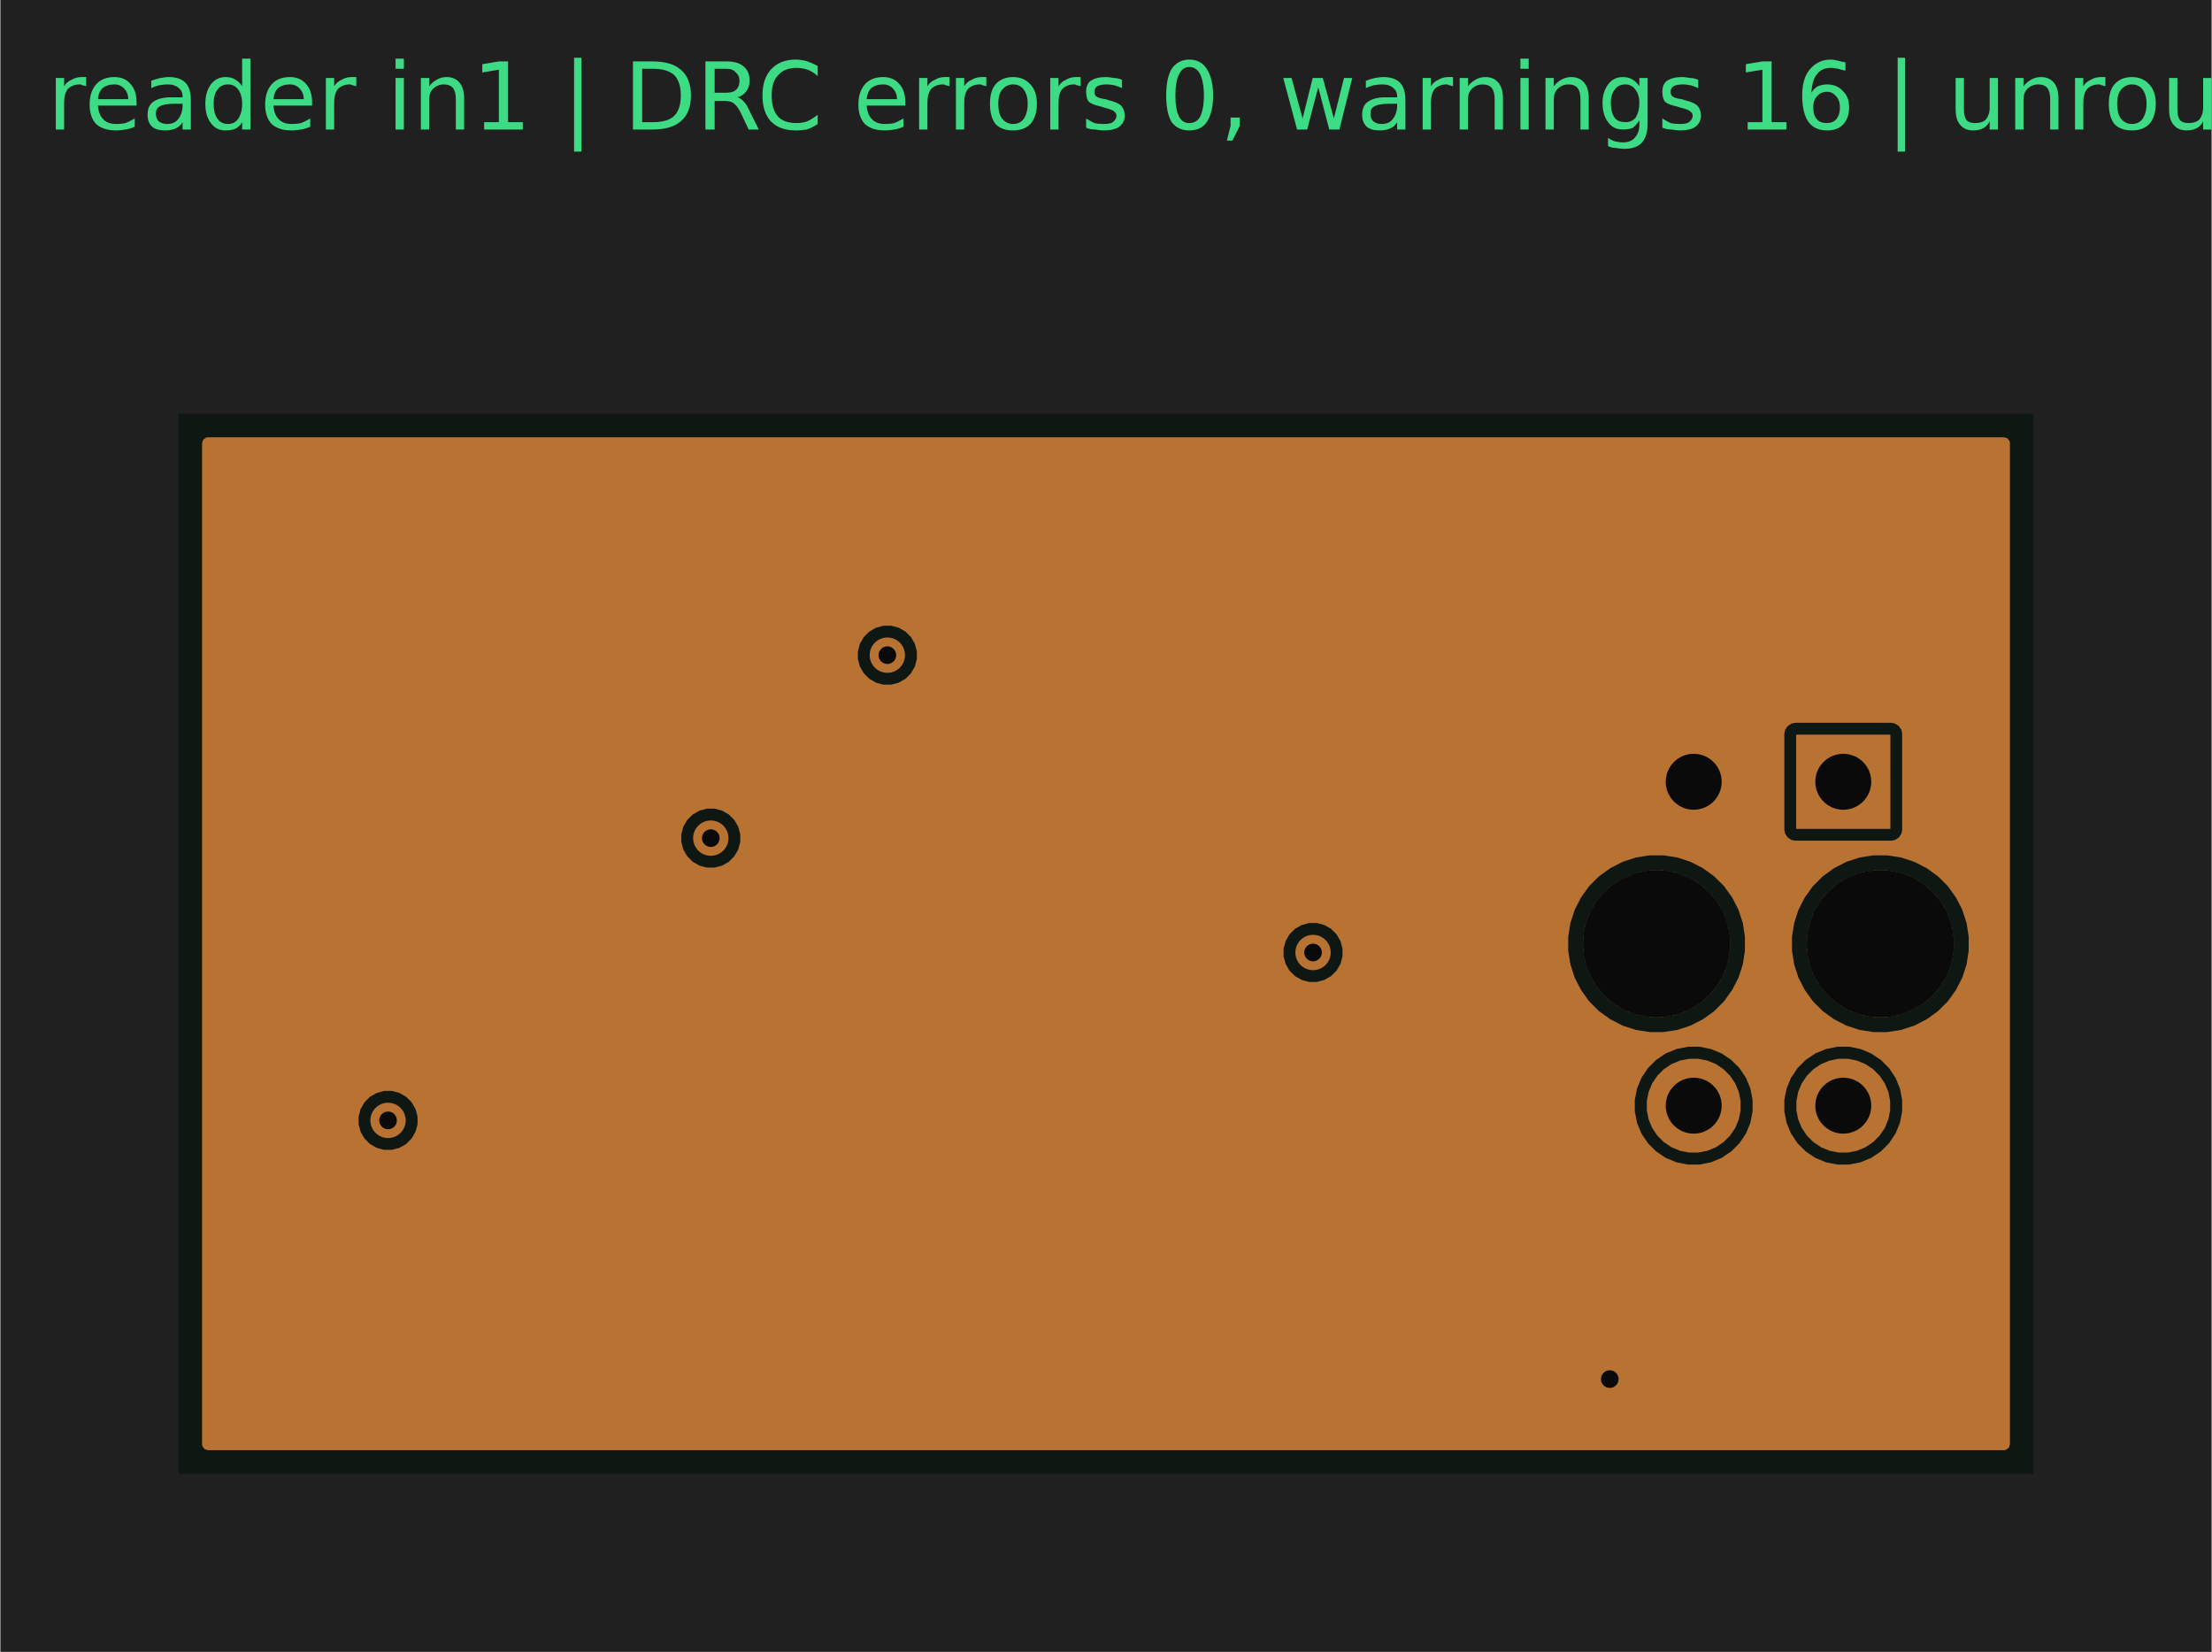
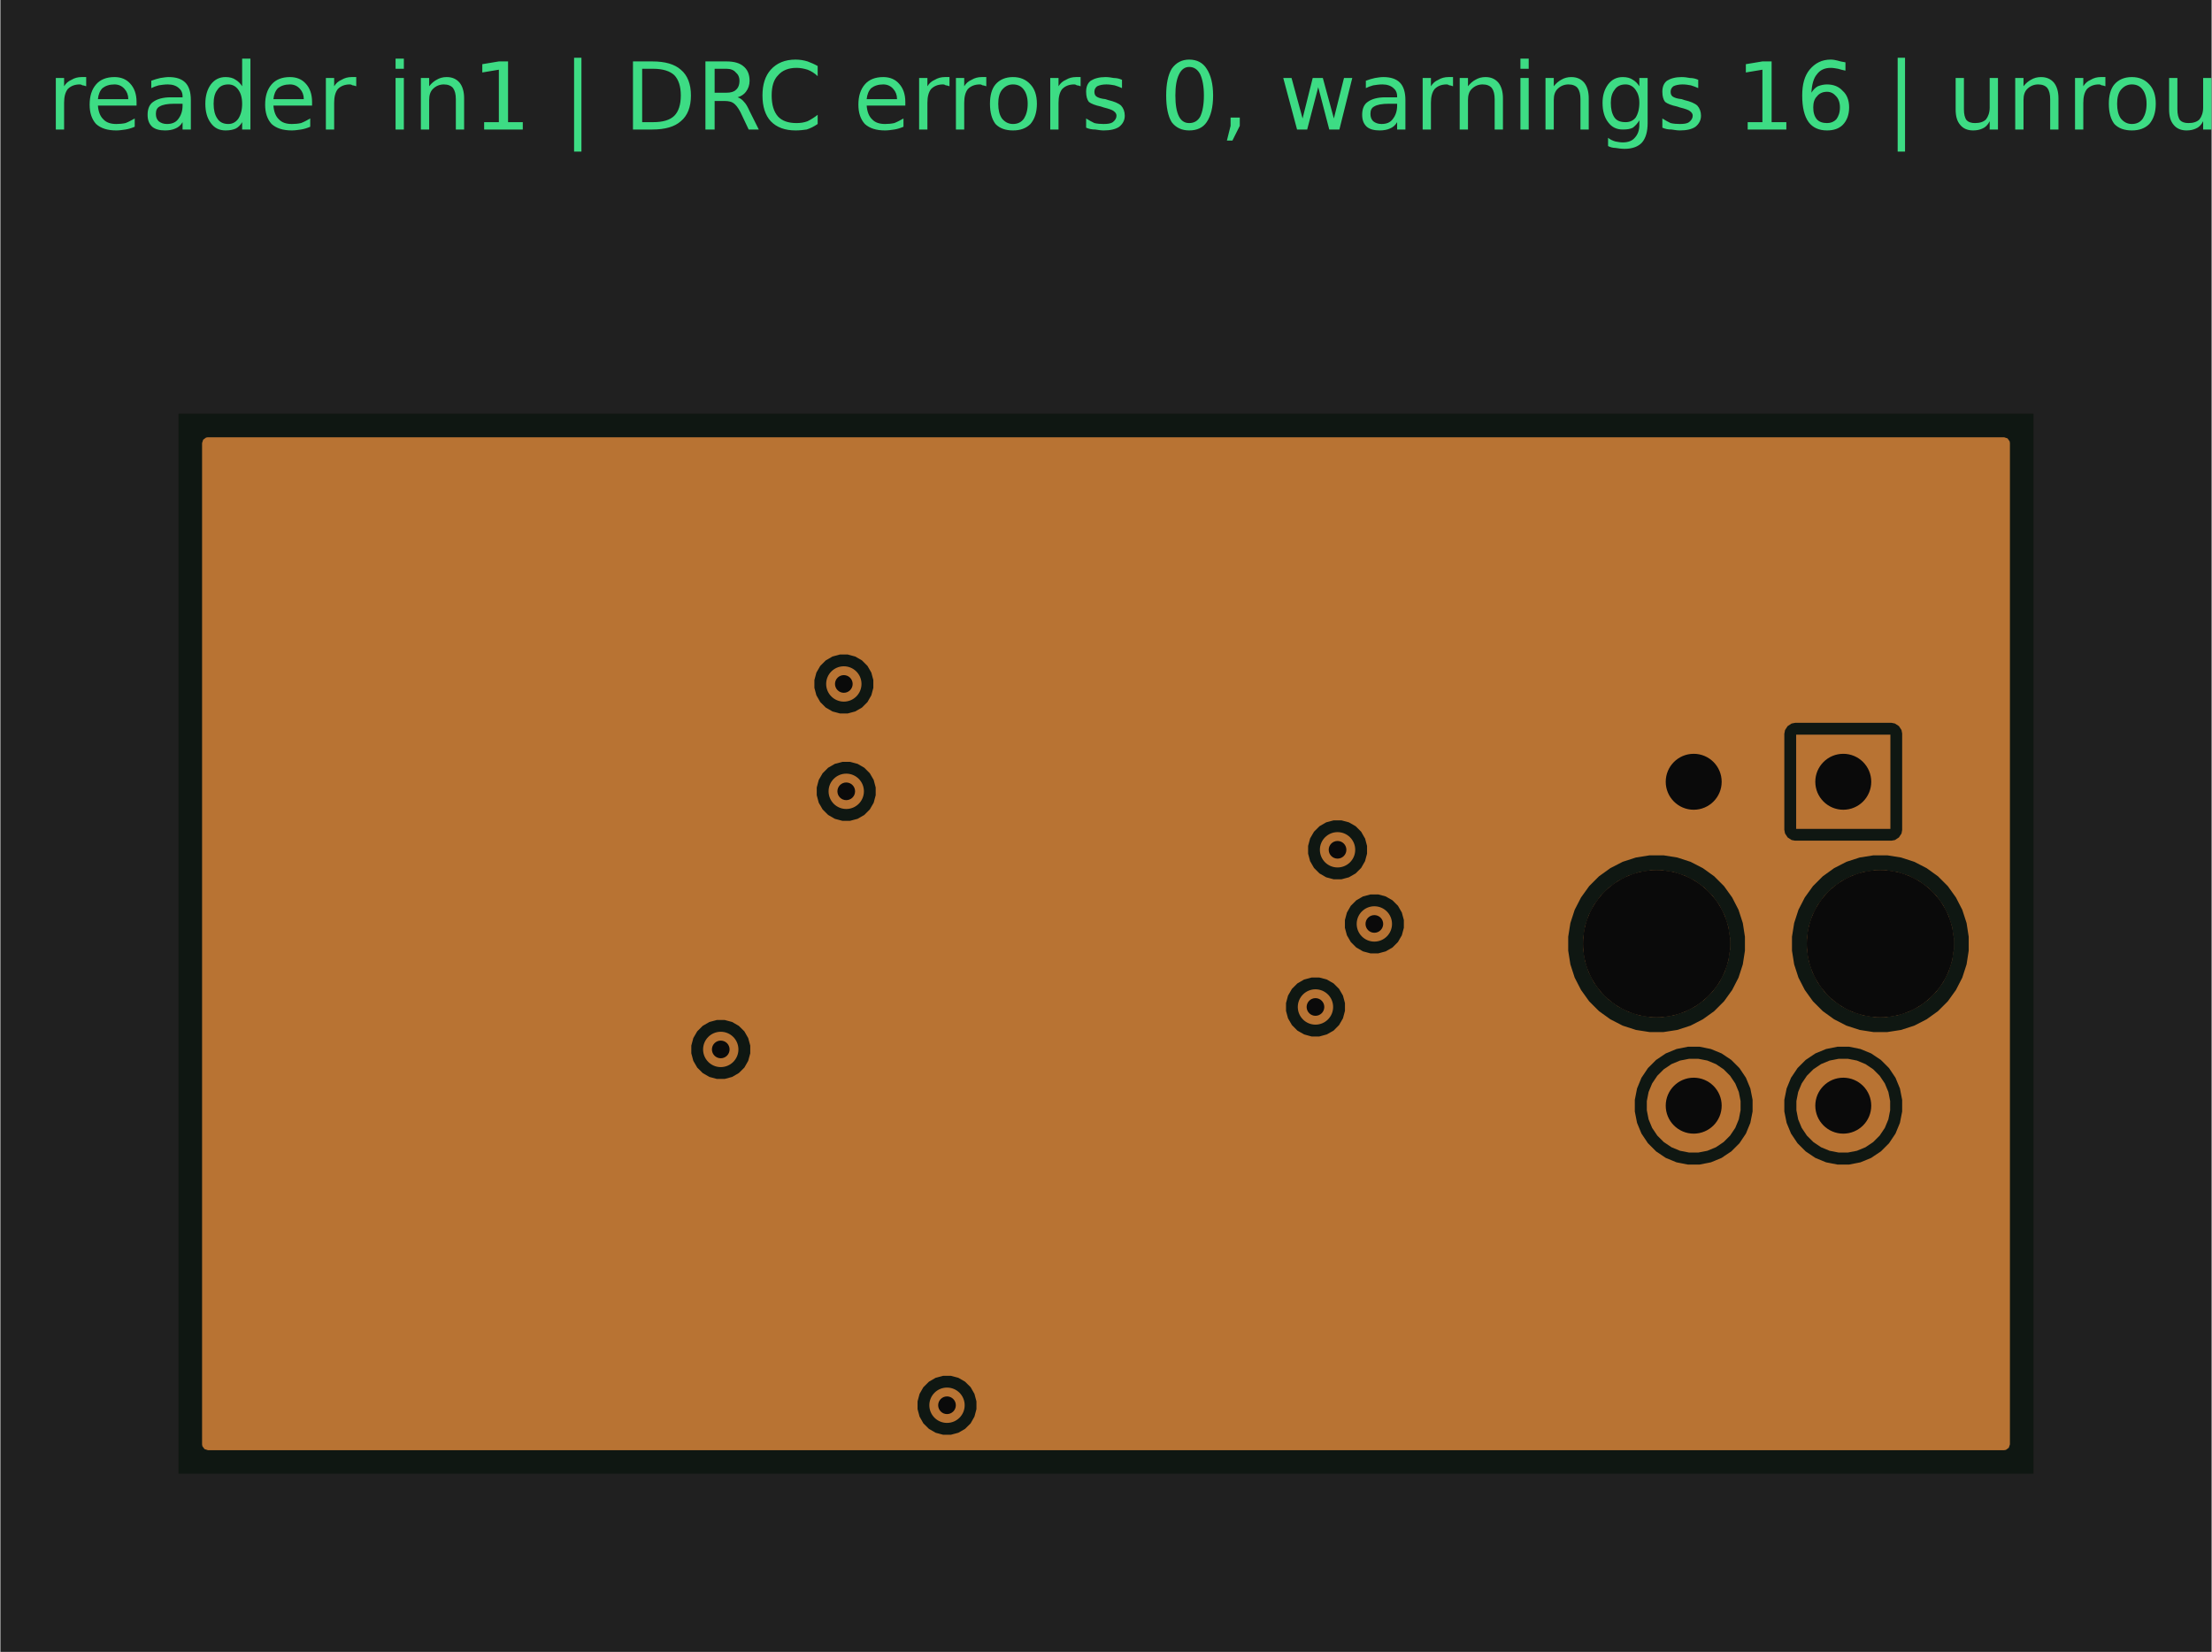
<svg xmlns="http://www.w3.org/2000/svg" width="84.5mm" height="63.1mm" viewBox="0 0 37.550 28.050">
  <rect width="100%" height="100%" fill="#202020" />
  <path d="M 34.525 25.025 L 3.025 25.025 L 3.025 7.025 L 34.525 7.025 Z" fill="#0f1712" fill-opacity="1.00" fill-rule="evenodd" />
-   <path d="M 34.084 7.444 L 34.120 7.493 L 34.125 7.524 L 34.125 24.526 L 34.106 24.584 L 34.057 24.620 L 34.026 24.625 L 3.524 24.625 L 3.466 24.606 L 3.430 24.557 L 3.425 24.526 L 3.425 18.959 L 6.083 18.959 L 6.083 18.959 L 6.083 19.091 L 6.117 19.218 L 6.183 19.332 L 6.276 19.426 L 6.390 19.491 L 6.390 19.491 L 6.458 19.510 L 6.517 19.525 L 6.517 19.525 L 6.649 19.525 L 6.649 19.525 L 6.776 19.491 L 6.776 19.491 L 6.891 19.426 L 6.891 19.426 L 6.891 19.425 L 6.984 19.332 L 6.984 19.332 L 6.984 19.332 L 7.050 19.218 L 7.050 19.218 L 7.050 19.218 L 7.084 19.091 L 7.084 18.959 L 7.050 18.832 L 6.984 18.718 L 6.942 18.676 L 27.755 18.676 L 27.755 18.874 L 27.793 19.067 L 27.793 19.067 L 27.868 19.249 L 27.978 19.413 L 27.978 19.413 L 28.117 19.552 L 28.117 19.552 L 28.281 19.662 L 28.463 19.737 L 28.656 19.775 L 28.656 19.775 L 28.854 19.775 L 28.982 19.750 L 29.047 19.737 L 29.047 19.737 L 29.229 19.662 L 29.283 19.625 L 29.393 19.552 L 29.532 19.413 L 29.642 19.249 L 29.717 19.067 L 29.755 18.874 L 29.755 18.676 L 29.755 18.676 L 30.294 18.676 L 30.294 18.874 L 30.333 19.067 L 30.333 19.067 L 30.408 19.249 L 30.518 19.413 L 30.518 19.413 L 30.657 19.552 L 30.657 19.552 L 30.821 19.662 L 31.003 19.737 L 31.196 19.775 L 31.196 19.775 L 31.394 19.775 L 31.522 19.750 L 31.587 19.737 L 31.587 19.737 L 31.769 19.662 L 31.823 19.625 L 31.933 19.552 L 32.072 19.413 L 32.182 19.249 L 32.257 19.067 L 32.295 18.874 L 32.295 18.676 L 32.257 18.483 L 32.182 18.301 L 32.072 18.137 L 31.933 17.998 L 31.769 17.888 L 31.587 17.813 L 31.394 17.774 L 31.196 17.774 L 31.003 17.813 L 30.821 17.888 L 30.657 17.998 L 30.518 18.137 L 30.445 18.247 L 30.408 18.301 L 30.333 18.483 L 30.333 18.483 L 30.294 18.676 L 29.755 18.676 L 29.717 18.483 L 29.642 18.301 L 29.532 18.137 L 29.393 17.998 L 29.229 17.888 L 29.047 17.813 L 28.854 17.774 L 28.656 17.774 L 28.463 17.813 L 28.281 17.888 L 28.117 17.998 L 27.978 18.137 L 27.905 18.247 L 27.868 18.301 L 27.793 18.483 L 27.793 18.483 L 27.755 18.676 L 6.942 18.676 L 6.891 18.624 L 6.776 18.559 L 6.776 18.559 L 6.776 18.559 L 6.649 18.524 L 6.517 18.524 L 6.390 18.559 L 6.390 18.559 L 6.390 18.559 L 6.276 18.624 L 6.276 18.624 L 6.276 18.624 L 6.183 18.718 L 6.183 18.718 L 6.183 18.718 L 6.117 18.832 L 6.117 18.832 L 6.083 18.959 L 3.425 18.959 L 3.425 16.108 L 21.790 16.108 L 21.790 16.108 L 21.790 16.240 L 21.825 16.367 L 21.890 16.481 L 21.984 16.574 L 22.098 16.640 L 22.098 16.640 L 22.165 16.658 L 22.225 16.674 L 22.225 16.674 L 22.357 16.674 L 22.357 16.674 L 22.484 16.640 L 22.484 16.640 L 22.598 16.574 L 22.598 16.574 L 22.598 16.574 L 22.691 16.481 L 22.691 16.481 L 22.691 16.481 L 22.757 16.367 L 22.757 16.367 L 22.757 16.367 L 22.791 16.240 L 22.791 16.108 L 22.757 15.981 L 22.715 15.907 L 26.624 15.907 L 26.624 16.143 L 26.661 16.376 L 26.734 16.601 L 26.842 16.811 L 26.980 17.003 L 27.147 17.170 L 27.339 17.308 L 27.549 17.416 L 27.774 17.489 L 28.007 17.525 L 28.007 17.525 L 28.243 17.525 L 28.476 17.489 L 28.701 17.416 L 28.911 17.308 L 28.911 17.308 L 29.103 17.170 L 29.270 17.003 L 29.408 16.811 L 29.516 16.601 L 29.589 16.376 L 29.589 16.376 L 29.625 16.143 L 29.625 15.907 L 30.424 15.907 L 30.424 16.143 L 30.461 16.376 L 30.534 16.601 L 30.642 16.811 L 30.780 17.003 L 30.947 17.170 L 31.139 17.308 L 31.349 17.416 L 31.574 17.489 L 31.807 17.525 L 31.807 17.525 L 32.043 17.525 L 32.276 17.489 L 32.501 17.416 L 32.711 17.308 L 32.711 17.308 L 32.903 17.170 L 33.070 17.003 L 33.208 16.811 L 33.316 16.601 L 33.389 16.376 L 33.389 16.376 L 33.425 16.143 L 33.425 15.907 L 33.389 15.674 L 33.389 15.674 L 33.389 15.674 L 33.316 15.449 L 33.208 15.239 L 33.070 15.047 L 32.903 14.880 L 32.711 14.742 L 32.501 14.634 L 32.276 14.561 L 32.276 14.561 L 32.276 14.561 L 32.043 14.524 L 32.043 14.524 L 31.807 14.524 L 31.807 14.524 L 31.574 14.561 L 31.574 14.561 L 31.574 14.561 L 31.349 14.634 L 31.139 14.742 L 30.947 14.880 L 30.780 15.047 L 30.780 15.047 L 30.642 15.239 L 30.534 15.449 L 30.461 15.674 L 30.424 15.907 L 29.625 15.907 L 29.589 15.674 L 29.589 15.674 L 29.589 15.674 L 29.516 15.449 L 29.408 15.239 L 29.270 15.047 L 29.103 14.880 L 28.911 14.742 L 28.701 14.634 L 28.476 14.561 L 28.476 14.561 L 28.476 14.561 L 28.243 14.524 L 28.243 14.524 L 28.007 14.524 L 28.007 14.524 L 27.774 14.561 L 27.774 14.561 L 27.774 14.561 L 27.549 14.634 L 27.339 14.742 L 27.147 14.880 L 26.980 15.047 L 26.980 15.047 L 26.842 15.239 L 26.734 15.449 L 26.661 15.674 L 26.624 15.907 L 22.715 15.907 L 22.691 15.867 L 22.598 15.773 L 22.484 15.708 L 22.484 15.708 L 22.484 15.708 L 22.357 15.673 L 22.225 15.673 L 22.098 15.708 L 22.098 15.708 L 22.098 15.708 L 21.984 15.773 L 21.984 15.773 L 21.984 15.773 L 21.890 15.867 L 21.890 15.867 L 21.890 15.867 L 21.825 15.981 L 21.825 15.981 L 21.790 16.108 L 3.425 16.108 L 3.425 14.166 L 11.563 14.166 L 11.563 14.166 L 11.563 14.298 L 11.597 14.425 L 11.663 14.539 L 11.756 14.633 L 11.870 14.698 L 11.870 14.698 L 11.938 14.717 L 11.998 14.732 L 11.998 14.732 L 12.129 14.732 L 12.129 14.732 L 12.257 14.698 L 12.257 14.698 L 12.371 14.633 L 12.371 14.633 L 12.371 14.632 L 12.464 14.539 L 12.464 14.539 L 12.464 14.539 L 12.530 14.425 L 12.530 14.425 L 12.530 14.425 L 12.564 14.298 L 12.564 14.166 L 12.530 14.039 L 12.464 13.925 L 12.371 13.831 L 12.257 13.766 L 12.257 13.766 L 12.257 13.766 L 12.129 13.731 L 11.998 13.731 L 11.870 13.766 L 11.870 13.766 L 11.870 13.766 L 11.756 13.831 L 11.756 13.831 L 11.756 13.831 L 11.663 13.925 L 11.663 13.925 L 11.663 13.925 L 11.597 14.039 L 11.597 14.039 L 11.563 14.166 L 3.425 14.166 L 3.425 12.455 L 30.294 12.455 L 30.294 14.095 L 30.295 14.095 L 30.306 14.153 L 30.306 14.153 L 30.350 14.220 L 30.350 14.220 L 30.417 14.264 L 30.417 14.264 L 30.475 14.275 L 30.475 14.275 L 30.475 14.275 L 30.475 14.275 L 32.115 14.275 L 32.115 14.275 L 32.115 14.275 L 32.173 14.264 L 32.173 14.264 L 32.173 14.264 L 32.173 14.264 L 32.240 14.220 L 32.240 14.220 L 32.284 14.153 L 32.295 14.095 L 32.295 12.455 L 32.284 12.397 L 32.240 12.330 L 32.173 12.286 L 32.115 12.274 L 30.475 12.274 L 30.475 12.275 L 30.475 12.275 L 30.461 12.277 L 30.417 12.286 L 30.350 12.330 L 30.350 12.330 L 30.306 12.397 L 30.306 12.397 L 30.295 12.455 L 30.294 12.455 L 3.425 12.455 L 3.425 11.060 L 14.562 11.060 L 14.562 11.060 L 14.562 11.191 L 14.596 11.319 L 14.662 11.433 L 14.755 11.526 L 14.869 11.592 L 14.869 11.592 L 14.937 11.610 L 14.997 11.626 L 14.997 11.626 L 15.128 11.626 L 15.128 11.626 L 15.256 11.592 L 15.256 11.592 L 15.370 11.526 L 15.370 11.526 L 15.370 11.526 L 15.463 11.433 L 15.463 11.433 L 15.463 11.433 L 15.529 11.319 L 15.529 11.319 L 15.529 11.319 L 15.563 11.191 L 15.563 11.060 L 15.529 10.932 L 15.463 10.818 L 15.370 10.725 L 15.256 10.659 L 15.256 10.659 L 15.256 10.659 L 15.128 10.625 L 14.997 10.625 L 14.869 10.659 L 14.869 10.659 L 14.869 10.659 L 14.755 10.725 L 14.755 10.725 L 14.755 10.725 L 14.662 10.818 L 14.662 10.818 L 14.662 10.818 L 14.596 10.932 L 14.596 10.932 L 14.562 11.060 L 3.425 11.060 L 3.425 7.524 L 3.444 7.466 L 3.493 7.430 L 3.524 7.425 L 34.026 7.425 Z" fill="#b87333" fill-opacity="1.00" fill-rule="evenodd" />
-   <circle cx="27.330" cy="23.418" r="0.300" fill="#b87333" stroke="none" stroke-width="0.150" />
-   <circle cx="27.330" cy="23.418" r="0.150" fill="#0a0a0a" stroke="none" stroke-width="0.150" />
-   <circle cx="12.064" cy="14.232" r="0.300" fill="#b87333" stroke="none" stroke-width="0.150" />
-   <circle cx="12.064" cy="14.232" r="0.150" fill="#0a0a0a" stroke="none" stroke-width="0.150" />
-   <circle cx="6.583" cy="19.025" r="0.300" fill="#b87333" stroke="none" stroke-width="0.150" />
-   <circle cx="6.583" cy="19.025" r="0.150" fill="#0a0a0a" stroke="none" stroke-width="0.150" />
-   <circle cx="15.062" cy="11.125" r="0.300" fill="#b87333" stroke="none" stroke-width="0.150" />
-   <circle cx="15.062" cy="11.125" r="0.150" fill="#0a0a0a" stroke="none" stroke-width="0.150" />
-   <circle cx="22.291" cy="16.174" r="0.300" fill="#b87333" stroke="none" stroke-width="0.150" />
-   <circle cx="22.291" cy="16.174" r="0.150" fill="#0a0a0a" stroke="none" stroke-width="0.150" />
+   <path d="M 34.084 7.444 L 34.120 7.493 L 34.125 7.524 L 34.125 24.526 L 34.106 24.584 L 34.057 24.620 L 34.026 24.625 L 3.524 24.625 L 3.466 24.606 L 3.430 24.557 L 3.425 24.526 L 3.425 23.796 L 15.575 23.796 L 15.575 23.796 L 15.575 23.928 L 15.609 24.055 L 15.674 24.170 L 15.768 24.263 L 15.882 24.329 L 15.882 24.329 L 15.949 24.347 L 16.009 24.363 L 16.009 24.363 L 16.141 24.363 L 16.141 24.363 L 16.268 24.329 L 16.268 24.329 L 16.382 24.263 L 16.382 24.263 L 16.382 24.263 L 16.476 24.170 L 16.476 24.170 L 16.476 24.170 L 16.541 24.055 L 16.541 24.055 L 16.541 24.055 L 16.575 23.928 L 16.575 23.796 L 16.541 23.669 L 16.476 23.555 L 16.382 23.462 L 16.268 23.396 L 16.268 23.396 L 16.268 23.396 L 16.141 23.362 L 16.009 23.362 L 15.882 23.396 L 15.882 23.396 L 15.882 23.396 L 15.768 23.462 L 15.768 23.462 L 15.768 23.462 L 15.675 23.555 L 15.674 23.555 L 15.674 23.555 L 15.609 23.669 L 15.609 23.669 L 15.575 23.796 L 3.425 23.796 L 3.425 18.676 L 27.755 18.676 L 27.755 18.874 L 27.793 19.067 L 27.793 19.067 L 27.868 19.249 L 27.978 19.413 L 27.978 19.413 L 28.117 19.552 L 28.117 19.552 L 28.281 19.662 L 28.463 19.737 L 28.656 19.775 L 28.656 19.775 L 28.854 19.775 L 28.982 19.750 L 29.047 19.737 L 29.047 19.737 L 29.229 19.662 L 29.283 19.625 L 29.393 19.552 L 29.532 19.413 L 29.642 19.249 L 29.717 19.067 L 29.755 18.874 L 29.755 18.676 L 29.755 18.676 L 30.294 18.676 L 30.294 18.874 L 30.333 19.067 L 30.333 19.067 L 30.408 19.249 L 30.518 19.413 L 30.518 19.413 L 30.657 19.552 L 30.657 19.552 L 30.821 19.662 L 31.003 19.737 L 31.196 19.775 L 31.196 19.775 L 31.394 19.775 L 31.522 19.750 L 31.587 19.737 L 31.587 19.737 L 31.769 19.662 L 31.823 19.625 L 31.933 19.552 L 32.072 19.413 L 32.182 19.249 L 32.257 19.067 L 32.295 18.874 L 32.295 18.676 L 32.257 18.483 L 32.182 18.301 L 32.072 18.137 L 31.933 17.998 L 31.769 17.888 L 31.587 17.813 L 31.394 17.774 L 31.196 17.774 L 31.003 17.813 L 30.821 17.888 L 30.657 17.998 L 30.518 18.137 L 30.462 18.221 L 30.408 18.301 L 30.333 18.483 L 30.333 18.483 L 30.294 18.676 L 29.755 18.676 L 29.717 18.483 L 29.642 18.301 L 29.532 18.137 L 29.393 17.998 L 29.229 17.888 L 29.047 17.813 L 28.854 17.774 L 28.656 17.774 L 28.463 17.813 L 28.281 17.888 L 28.117 17.998 L 27.978 18.137 L 27.922 18.221 L 27.868 18.301 L 27.793 18.483 L 27.793 18.483 L 27.755 18.676 L 3.425 18.676 L 3.425 17.755 L 11.733 17.755 L 11.733 17.886 L 11.748 17.942 L 11.767 18.014 L 11.833 18.128 L 11.926 18.221 L 12.040 18.287 L 12.040 18.287 L 12.093 18.301 L 12.167 18.321 L 12.167 18.321 L 12.299 18.321 L 12.299 18.321 L 12.426 18.287 L 12.426 18.287 L 12.540 18.221 L 12.540 18.221 L 12.540 18.221 L 12.634 18.128 L 12.634 18.128 L 12.634 18.128 L 12.699 18.014 L 12.699 18.014 L 12.699 18.014 L 12.734 17.886 L 12.734 17.755 L 12.699 17.627 L 12.634 17.513 L 12.540 17.420 L 12.426 17.354 L 12.426 17.354 L 12.426 17.354 L 12.299 17.320 L 12.167 17.320 L 12.040 17.354 L 12.040 17.354 L 12.040 17.354 L 11.926 17.420 L 11.926 17.420 L 11.926 17.420 L 11.833 17.513 L 11.833 17.513 L 11.833 17.513 L 11.767 17.627 L 11.767 17.627 L 11.733 17.755 L 3.425 17.755 L 3.425 17.033 L 21.832 17.033 L 21.832 17.165 L 21.833 17.170 L 21.866 17.292 L 21.932 17.406 L 22.025 17.500 L 22.139 17.565 L 22.139 17.565 L 22.207 17.584 L 22.266 17.600 L 22.266 17.600 L 22.398 17.600 L 22.398 17.600 L 22.525 17.565 L 22.525 17.565 L 22.640 17.500 L 22.640 17.500 L 22.640 17.500 L 22.733 17.406 L 22.733 17.406 L 22.733 17.406 L 22.799 17.292 L 22.799 17.292 L 22.799 17.292 L 22.833 17.165 L 22.833 17.033 L 22.799 16.906 L 22.733 16.792 L 22.640 16.699 L 22.525 16.633 L 22.525 16.633 L 22.525 16.633 L 22.398 16.599 L 22.266 16.599 L 22.139 16.633 L 22.139 16.633 L 22.139 16.633 L 22.025 16.699 L 22.025 16.699 L 22.025 16.699 L 21.932 16.792 L 21.932 16.792 L 21.932 16.792 L 21.866 16.906 L 21.866 16.906 L 21.832 17.033 L 3.425 17.033 L 3.425 15.623 L 22.832 15.623 L 22.832 15.623 L 22.832 15.755 L 22.866 15.882 L 22.932 15.996 L 23.025 16.089 L 23.139 16.155 L 23.139 16.155 L 23.207 16.173 L 23.266 16.189 L 23.266 16.189 L 23.398 16.189 L 23.398 16.189 L 23.525 16.155 L 23.525 16.155 L 23.640 16.089 L 23.640 16.089 L 23.640 16.089 L 23.733 15.996 L 23.733 15.996 L 23.733 15.996 L 23.784 15.907 L 26.624 15.907 L 26.624 16.143 L 26.661 16.376 L 26.734 16.601 L 26.842 16.811 L 26.980 17.003 L 27.147 17.170 L 27.339 17.308 L 27.549 17.416 L 27.774 17.489 L 28.007 17.525 L 28.007 17.525 L 28.243 17.525 L 28.476 17.489 L 28.701 17.416 L 28.911 17.308 L 28.911 17.308 L 29.103 17.170 L 29.270 17.003 L 29.408 16.811 L 29.516 16.601 L 29.589 16.376 L 29.589 16.376 L 29.625 16.143 L 29.625 15.907 L 30.424 15.907 L 30.424 16.143 L 30.461 16.376 L 30.534 16.601 L 30.642 16.811 L 30.780 17.003 L 30.947 17.170 L 31.139 17.308 L 31.349 17.416 L 31.574 17.489 L 31.807 17.525 L 31.807 17.525 L 32.043 17.525 L 32.276 17.489 L 32.501 17.416 L 32.711 17.308 L 32.711 17.308 L 32.903 17.170 L 33.070 17.003 L 33.208 16.811 L 33.316 16.601 L 33.389 16.376 L 33.389 16.376 L 33.425 16.143 L 33.425 15.907 L 33.389 15.674 L 33.389 15.674 L 33.389 15.674 L 33.316 15.449 L 33.208 15.239 L 33.070 15.047 L 32.903 14.880 L 32.711 14.742 L 32.501 14.634 L 32.276 14.561 L 32.276 14.561 L 32.276 14.561 L 32.043 14.524 L 32.043 14.524 L 31.807 14.524 L 31.807 14.524 L 31.574 14.561 L 31.574 14.561 L 31.574 14.561 L 31.349 14.634 L 31.139 14.742 L 30.947 14.880 L 30.780 15.047 L 30.642 15.239 L 30.642 15.239 L 30.534 15.449 L 30.461 15.674 L 30.424 15.907 L 29.625 15.907 L 29.589 15.674 L 29.589 15.674 L 29.589 15.674 L 29.516 15.449 L 29.408 15.239 L 29.270 15.047 L 29.103 14.880 L 28.911 14.742 L 28.701 14.634 L 28.476 14.561 L 28.476 14.561 L 28.476 14.561 L 28.243 14.524 L 28.243 14.524 L 28.007 14.524 L 28.007 14.524 L 27.774 14.561 L 27.774 14.561 L 27.774 14.561 L 27.549 14.634 L 27.339 14.742 L 27.147 14.880 L 26.980 15.047 L 26.842 15.239 L 26.842 15.239 L 26.734 15.449 L 26.661 15.674 L 26.624 15.907 L 23.784 15.907 L 23.799 15.882 L 23.799 15.882 L 23.800 15.877 L 23.800 15.877 L 23.833 15.755 L 23.833 15.623 L 23.833 15.623 L 23.799 15.496 L 23.733 15.381 L 23.640 15.288 L 23.525 15.222 L 23.525 15.222 L 23.525 15.222 L 23.398 15.188 L 23.266 15.188 L 23.139 15.222 L 23.139 15.222 L 23.139 15.222 L 23.025 15.288 L 23.025 15.288 L 23.025 15.288 L 22.932 15.381 L 22.932 15.381 L 22.932 15.381 L 22.866 15.496 L 22.866 15.496 L 22.832 15.623 L 3.425 15.623 L 3.425 14.364 L 22.207 14.364 L 22.207 14.364 L 22.207 14.496 L 22.241 14.623 L 22.307 14.738 L 22.400 14.831 L 22.514 14.897 L 22.514 14.897 L 22.582 14.915 L 22.641 14.931 L 22.641 14.931 L 22.773 14.931 L 22.773 14.931 L 22.900 14.897 L 22.900 14.897 L 23.015 14.831 L 23.015 14.831 L 23.015 14.831 L 23.108 14.738 L 23.108 14.738 L 23.108 14.738 L 23.174 14.623 L 23.174 14.623 L 23.174 14.623 L 23.208 14.496 L 23.208 14.364 L 23.174 14.237 L 23.163 14.220 L 23.108 14.123 L 23.108 14.123 L 23.108 14.123 L 23.015 14.030 L 22.900 13.964 L 22.900 13.964 L 22.900 13.964 L 22.773 13.930 L 22.641 13.930 L 22.514 13.964 L 22.514 13.964 L 22.514 13.964 L 22.400 14.030 L 22.400 14.030 L 22.400 14.030 L 22.307 14.123 L 22.307 14.123 L 22.307 14.123 L 22.241 14.237 L 22.241 14.237 L 22.207 14.364 L 3.425 14.364 L 3.425 13.372 L 13.863 13.372 L 13.863 13.372 L 13.863 13.503 L 13.897 13.631 L 13.963 13.745 L 14.056 13.838 L 14.170 13.904 L 14.170 13.904 L 14.238 13.922 L 14.298 13.938 L 14.298 13.938 L 14.429 13.938 L 14.429 13.938 L 14.557 13.904 L 14.557 13.904 L 14.671 13.838 L 14.671 13.838 L 14.671 13.838 L 14.764 13.745 L 14.764 13.745 L 14.764 13.745 L 14.830 13.631 L 14.830 13.631 L 14.830 13.631 L 14.864 13.503 L 14.864 13.372 L 14.830 13.244 L 14.764 13.130 L 14.671 13.037 L 14.557 12.971 L 14.557 12.971 L 14.557 12.971 L 14.429 12.937 L 14.298 12.937 L 14.170 12.971 L 14.170 12.971 L 14.170 12.971 L 14.056 13.037 L 14.056 13.037 L 14.056 13.037 L 13.963 13.130 L 13.963 13.130 L 13.963 13.130 L 13.897 13.244 L 13.897 13.244 L 13.863 13.372 L 3.425 13.372 L 3.425 12.455 L 30.294 12.455 L 30.294 14.095 L 30.295 14.095 L 30.306 14.153 L 30.306 14.153 L 30.350 14.220 L 30.350 14.220 L 30.417 14.264 L 30.417 14.264 L 30.475 14.275 L 30.475 14.275 L 30.475 14.275 L 30.475 14.275 L 32.115 14.275 L 32.115 14.275 L 32.115 14.275 L 32.173 14.264 L 32.173 14.264 L 32.173 14.264 L 32.173 14.264 L 32.240 14.220 L 32.240 14.220 L 32.284 14.153 L 32.295 14.095 L 32.295 12.455 L 32.284 12.397 L 32.240 12.330 L 32.173 12.286 L 32.115 12.274 L 30.475 12.274 L 30.475 12.275 L 30.475 12.275 L 30.461 12.277 L 30.417 12.286 L 30.350 12.330 L 30.350 12.330 L 30.306 12.397 L 30.306 12.397 L 30.295 12.455 L 30.294 12.455 L 3.425 12.455 L 3.425 11.548 L 13.823 11.548 L 13.823 11.548 L 13.823 11.680 L 13.857 11.807 L 13.923 11.922 L 14.016 12.015 L 14.130 12.081 L 14.130 12.081 L 14.198 12.099 L 14.257 12.115 L 14.257 12.115 L 14.389 12.115 L 14.389 12.115 L 14.516 12.081 L 14.516 12.081 L 14.631 12.015 L 14.631 12.015 L 14.631 12.015 L 14.724 11.922 L 14.724 11.922 L 14.724 11.922 L 14.790 11.807 L 14.790 11.807 L 14.790 11.807 L 14.824 11.680 L 14.824 11.548 L 14.790 11.421 L 14.724 11.307 L 14.631 11.214 L 14.516 11.148 L 14.516 11.148 L 14.516 11.148 L 14.389 11.114 L 14.257 11.114 L 14.130 11.148 L 14.130 11.148 L 14.130 11.148 L 14.016 11.214 L 14.016 11.214 L 14.016 11.214 L 13.923 11.307 L 13.923 11.307 L 13.923 11.307 L 13.857 11.421 L 13.857 11.421 L 13.823 11.548 L 3.425 11.548 L 3.425 7.524 L 3.444 7.466 L 3.493 7.430 L 3.524 7.425 L 34.026 7.425 Z" fill="#b87333" fill-opacity="1.00" fill-rule="evenodd" />
+   <circle cx="23.332" cy="15.689" r="0.300" fill="#b87333" stroke="none" stroke-width="0.150" />
+   <circle cx="23.332" cy="15.689" r="0.150" fill="#0a0a0a" stroke="none" stroke-width="0.150" />
+   <circle cx="16.075" cy="23.862" r="0.300" fill="#b87333" stroke="none" stroke-width="0.150" />
+   <circle cx="16.075" cy="23.862" r="0.150" fill="#0a0a0a" stroke="none" stroke-width="0.150" />
+   <circle cx="12.233" cy="17.820" r="0.300" fill="#b87333" stroke="none" stroke-width="0.150" />
+   <circle cx="12.233" cy="17.820" r="0.150" fill="#0a0a0a" stroke="none" stroke-width="0.150" />
+   <circle cx="14.364" cy="13.437" r="0.300" fill="#b87333" stroke="none" stroke-width="0.150" />
+   <circle cx="14.364" cy="13.437" r="0.150" fill="#0a0a0a" stroke="none" stroke-width="0.150" />
+   <circle cx="14.323" cy="11.614" r="0.300" fill="#b87333" stroke="none" stroke-width="0.150" />
+   <circle cx="14.323" cy="11.614" r="0.150" fill="#0a0a0a" stroke="none" stroke-width="0.150" />
+   <circle cx="22.332" cy="17.099" r="0.300" fill="#b87333" stroke="none" stroke-width="0.150" />
+   <circle cx="22.332" cy="17.099" r="0.150" fill="#0a0a0a" stroke="none" stroke-width="0.150" />
+   <circle cx="22.707" cy="14.430" r="0.300" fill="#b87333" stroke="none" stroke-width="0.150" />
+   <circle cx="22.707" cy="14.430" r="0.150" fill="#0a0a0a" stroke="none" stroke-width="0.150" />
  <path d="M 29.371 15.927 L 29.340 15.733 L 29.280 15.547 L 29.191 15.372 L 29.076 15.213 L 28.937 15.074 L 28.778 14.959 L 28.603 14.870 L 28.417 14.810 L 28.223 14.779 L 28.027 14.779 L 27.833 14.810 L 27.647 14.870 L 27.472 14.959 L 27.313 15.074 L 27.174 15.213 L 27.059 15.372 L 26.970 15.547 L 26.910 15.733 L 26.879 15.927 L 26.879 16.123 L 26.910 16.317 L 26.970 16.503 L 27.059 16.678 L 27.174 16.837 L 27.313 16.976 L 27.472 17.091 L 27.647 17.180 L 27.833 17.240 L 28.027 17.271 L 28.223 17.271 L 28.417 17.240 L 28.603 17.180 L 28.778 17.091 L 28.937 16.976 L 29.076 16.837 L 29.191 16.678 L 29.280 16.503 L 29.340 16.317 L 29.371 16.123 L 29.371 15.927 Z" fill="#b87333" fill-opacity="1.00" fill-rule="evenodd" />
  <circle cx="28.125" cy="16.025" r="1.250" fill="#0a0a0a" stroke="none" stroke-width="0.150" />
  <path d="M 33.171 15.927 L 33.140 15.733 L 33.080 15.547 L 32.991 15.372 L 32.876 15.213 L 32.737 15.074 L 32.578 14.959 L 32.403 14.870 L 32.217 14.810 L 32.023 14.779 L 31.827 14.779 L 31.633 14.810 L 31.447 14.870 L 31.272 14.959 L 31.113 15.074 L 30.974 15.213 L 30.859 15.372 L 30.770 15.547 L 30.710 15.733 L 30.679 15.927 L 30.679 16.123 L 30.710 16.317 L 30.770 16.503 L 30.859 16.678 L 30.974 16.837 L 31.113 16.976 L 31.272 17.091 L 31.447 17.180 L 31.633 17.240 L 31.827 17.271 L 32.023 17.271 L 32.217 17.240 L 32.403 17.180 L 32.578 17.091 L 32.737 16.976 L 32.876 16.837 L 32.991 16.678 L 33.080 16.503 L 33.140 16.317 L 33.171 16.123 L 33.171 15.927 Z" fill="#b87333" fill-opacity="1.00" fill-rule="evenodd" />
  <circle cx="31.925" cy="16.025" r="1.250" fill="#0a0a0a" stroke="none" stroke-width="0.150" />
  <path d="M 30.495 14.075 L 30.495 12.475 L 32.095 12.475 L 32.095 14.075 Z" fill="#b87333" fill-opacity="1.00" fill-rule="evenodd" />
  <circle cx="31.295" cy="13.275" r="0.475" fill="#0a0a0a" stroke="none" stroke-width="0.150" />
  <path d="M 29.551 13.197 L 29.521 13.043 L 29.461 12.898 L 29.373 12.767 L 29.263 12.657 L 29.132 12.569 L 28.987 12.509 L 28.833 12.479 L 28.677 12.479 L 28.523 12.509 L 28.378 12.569 L 28.247 12.657 L 28.137 12.767 L 28.049 12.898 L 27.989 13.043 L 27.959 13.197 L 27.959 13.353 L 27.989 13.507 L 28.049 13.652 L 28.137 13.783 L 28.247 13.893 L 28.378 13.981 L 28.523 14.041 L 28.677 14.071 L 28.833 14.071 L 28.987 14.041 L 29.132 13.981 L 29.263 13.893 L 29.373 13.783 L 29.461 13.652 L 29.521 13.507 L 29.551 13.353 L 29.551 13.197 Z" fill="#b87333" fill-opacity="1.00" fill-rule="evenodd" />
  <circle cx="28.755" cy="13.275" r="0.475" fill="#0a0a0a" stroke="none" stroke-width="0.150" />
  <path d="M 32.091 18.697 L 32.061 18.543 L 32.001 18.398 L 31.913 18.267 L 31.803 18.157 L 31.672 18.069 L 31.527 18.009 L 31.373 17.979 L 31.217 17.979 L 31.063 18.009 L 30.918 18.069 L 30.787 18.157 L 30.677 18.267 L 30.589 18.398 L 30.529 18.543 L 30.499 18.697 L 30.499 18.853 L 30.529 19.007 L 30.589 19.152 L 30.677 19.283 L 30.787 19.393 L 30.918 19.481 L 31.063 19.541 L 31.217 19.571 L 31.373 19.571 L 31.527 19.541 L 31.672 19.481 L 31.803 19.393 L 31.913 19.283 L 32.001 19.152 L 32.061 19.007 L 32.091 18.853 L 32.091 18.697 Z" fill="#b87333" fill-opacity="1.00" fill-rule="evenodd" />
  <circle cx="31.295" cy="18.775" r="0.475" fill="#0a0a0a" stroke="none" stroke-width="0.150" />
  <path d="M 29.551 18.697 L 29.521 18.543 L 29.461 18.398 L 29.373 18.267 L 29.263 18.157 L 29.132 18.069 L 28.987 18.009 L 28.833 17.979 L 28.677 17.979 L 28.523 18.009 L 28.378 18.069 L 28.247 18.157 L 28.137 18.267 L 28.049 18.398 L 27.989 18.543 L 27.959 18.697 L 27.959 18.853 L 27.989 19.007 L 28.049 19.152 L 28.137 19.283 L 28.247 19.393 L 28.378 19.481 L 28.523 19.541 L 28.677 19.571 L 28.833 19.571 L 28.987 19.541 L 29.132 19.481 L 29.263 19.393 L 29.373 19.283 L 29.461 19.152 L 29.521 19.007 L 29.551 18.853 L 29.551 18.697 Z" fill="#b87333" fill-opacity="1.00" fill-rule="evenodd" />
  <circle cx="28.755" cy="18.775" r="0.475" fill="#0a0a0a" stroke="none" stroke-width="0.150" />
  <text x="0.800" y="2.200" font-family="DejaVu Sans, sans-serif" font-size="1.60" fill="#3ddc84">reader in1 | DRC errors 0, warnings 16 | unrouted 0</text>
</svg>
